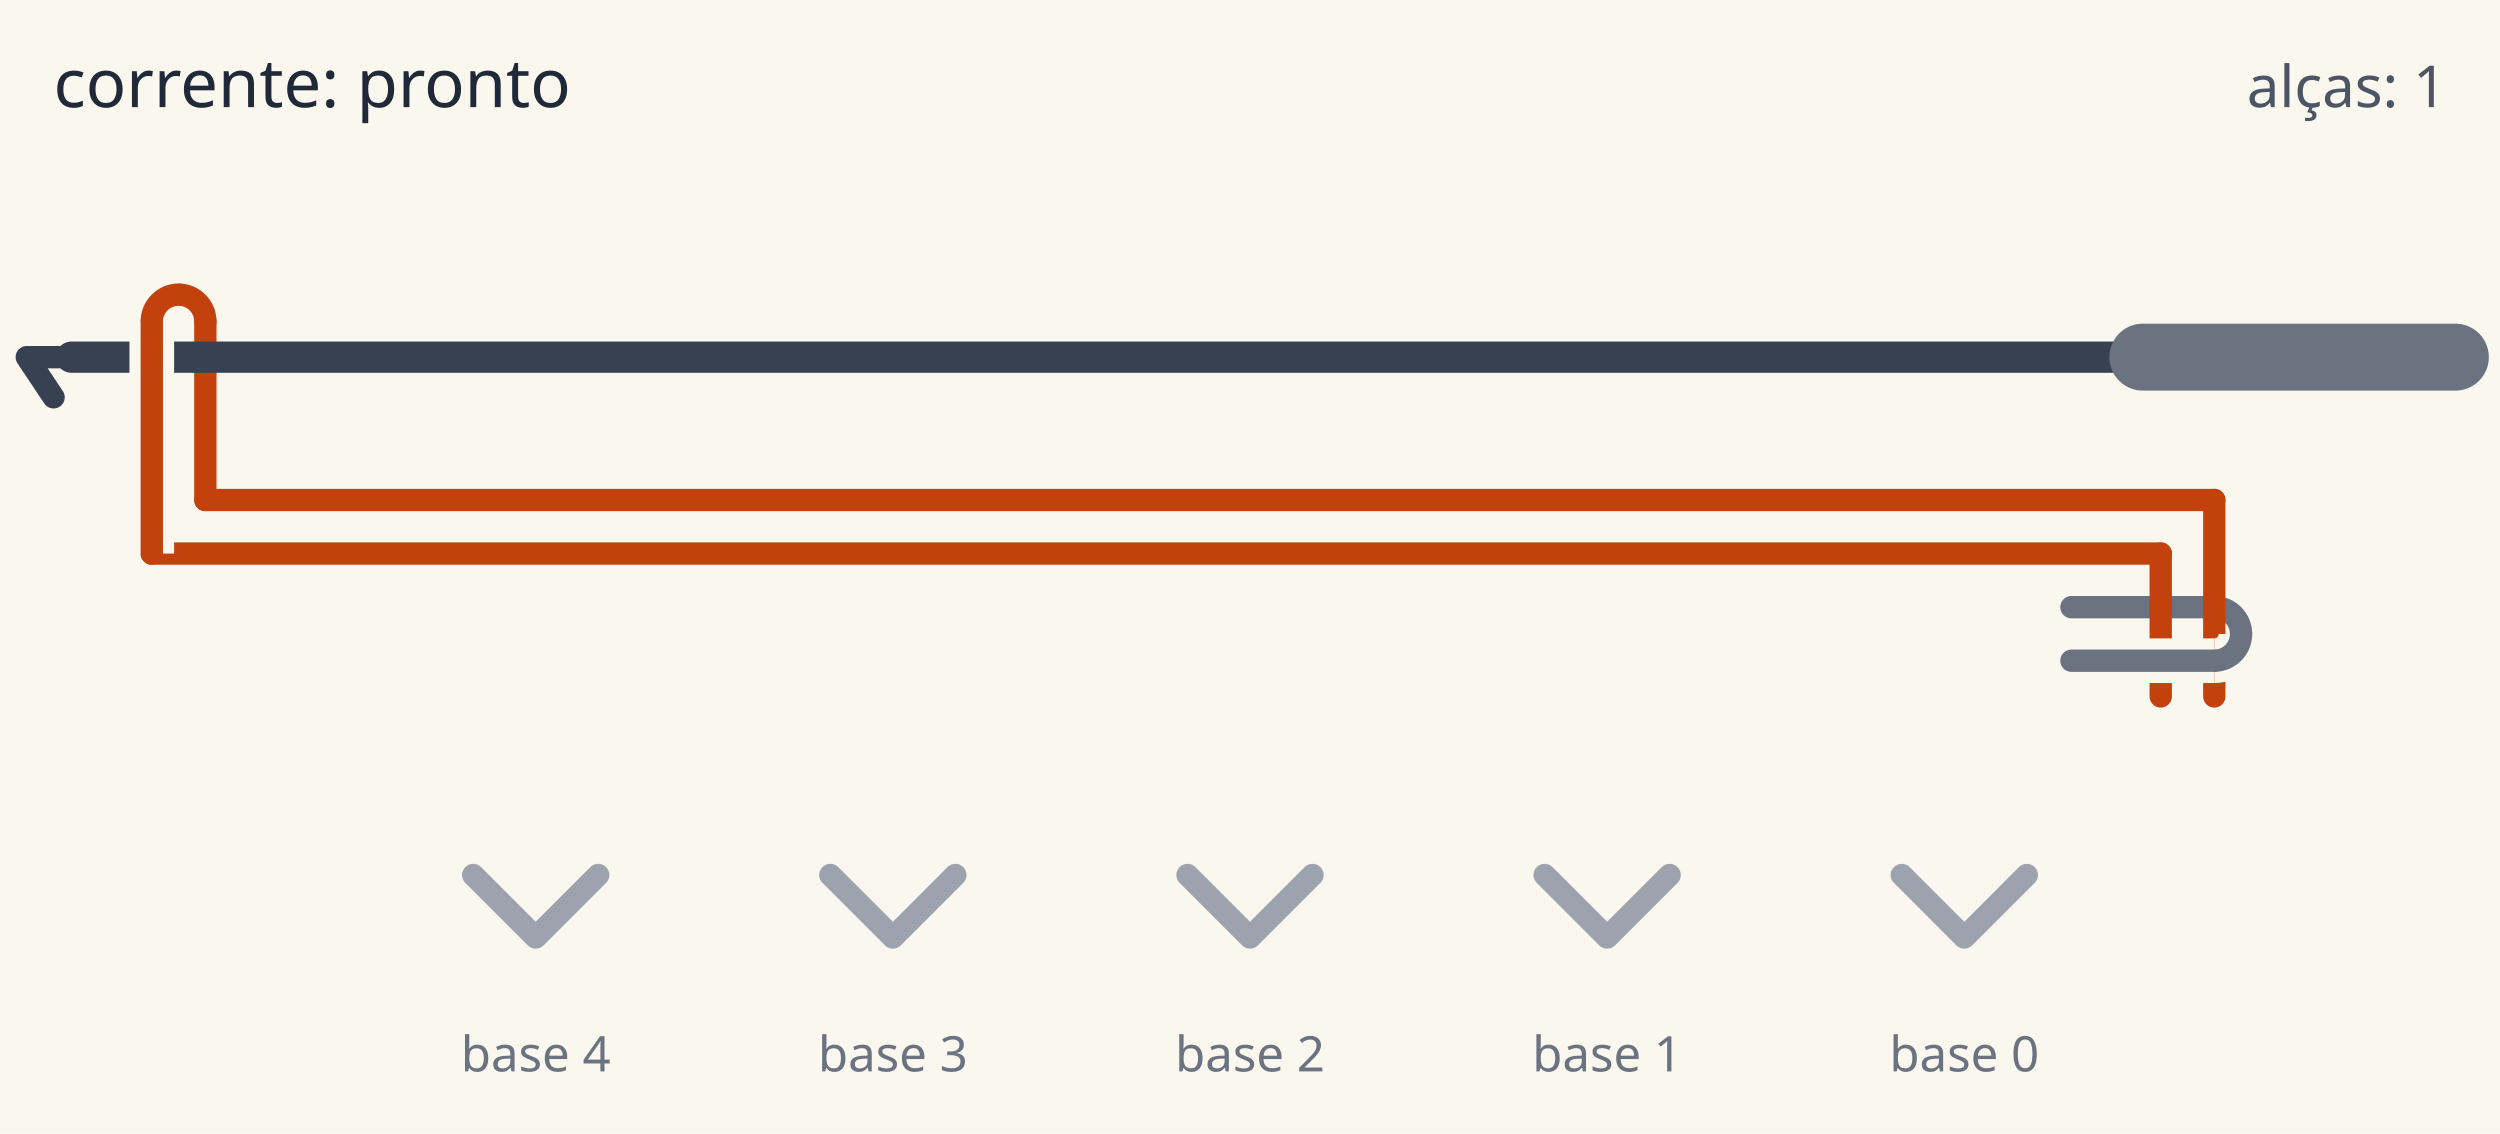
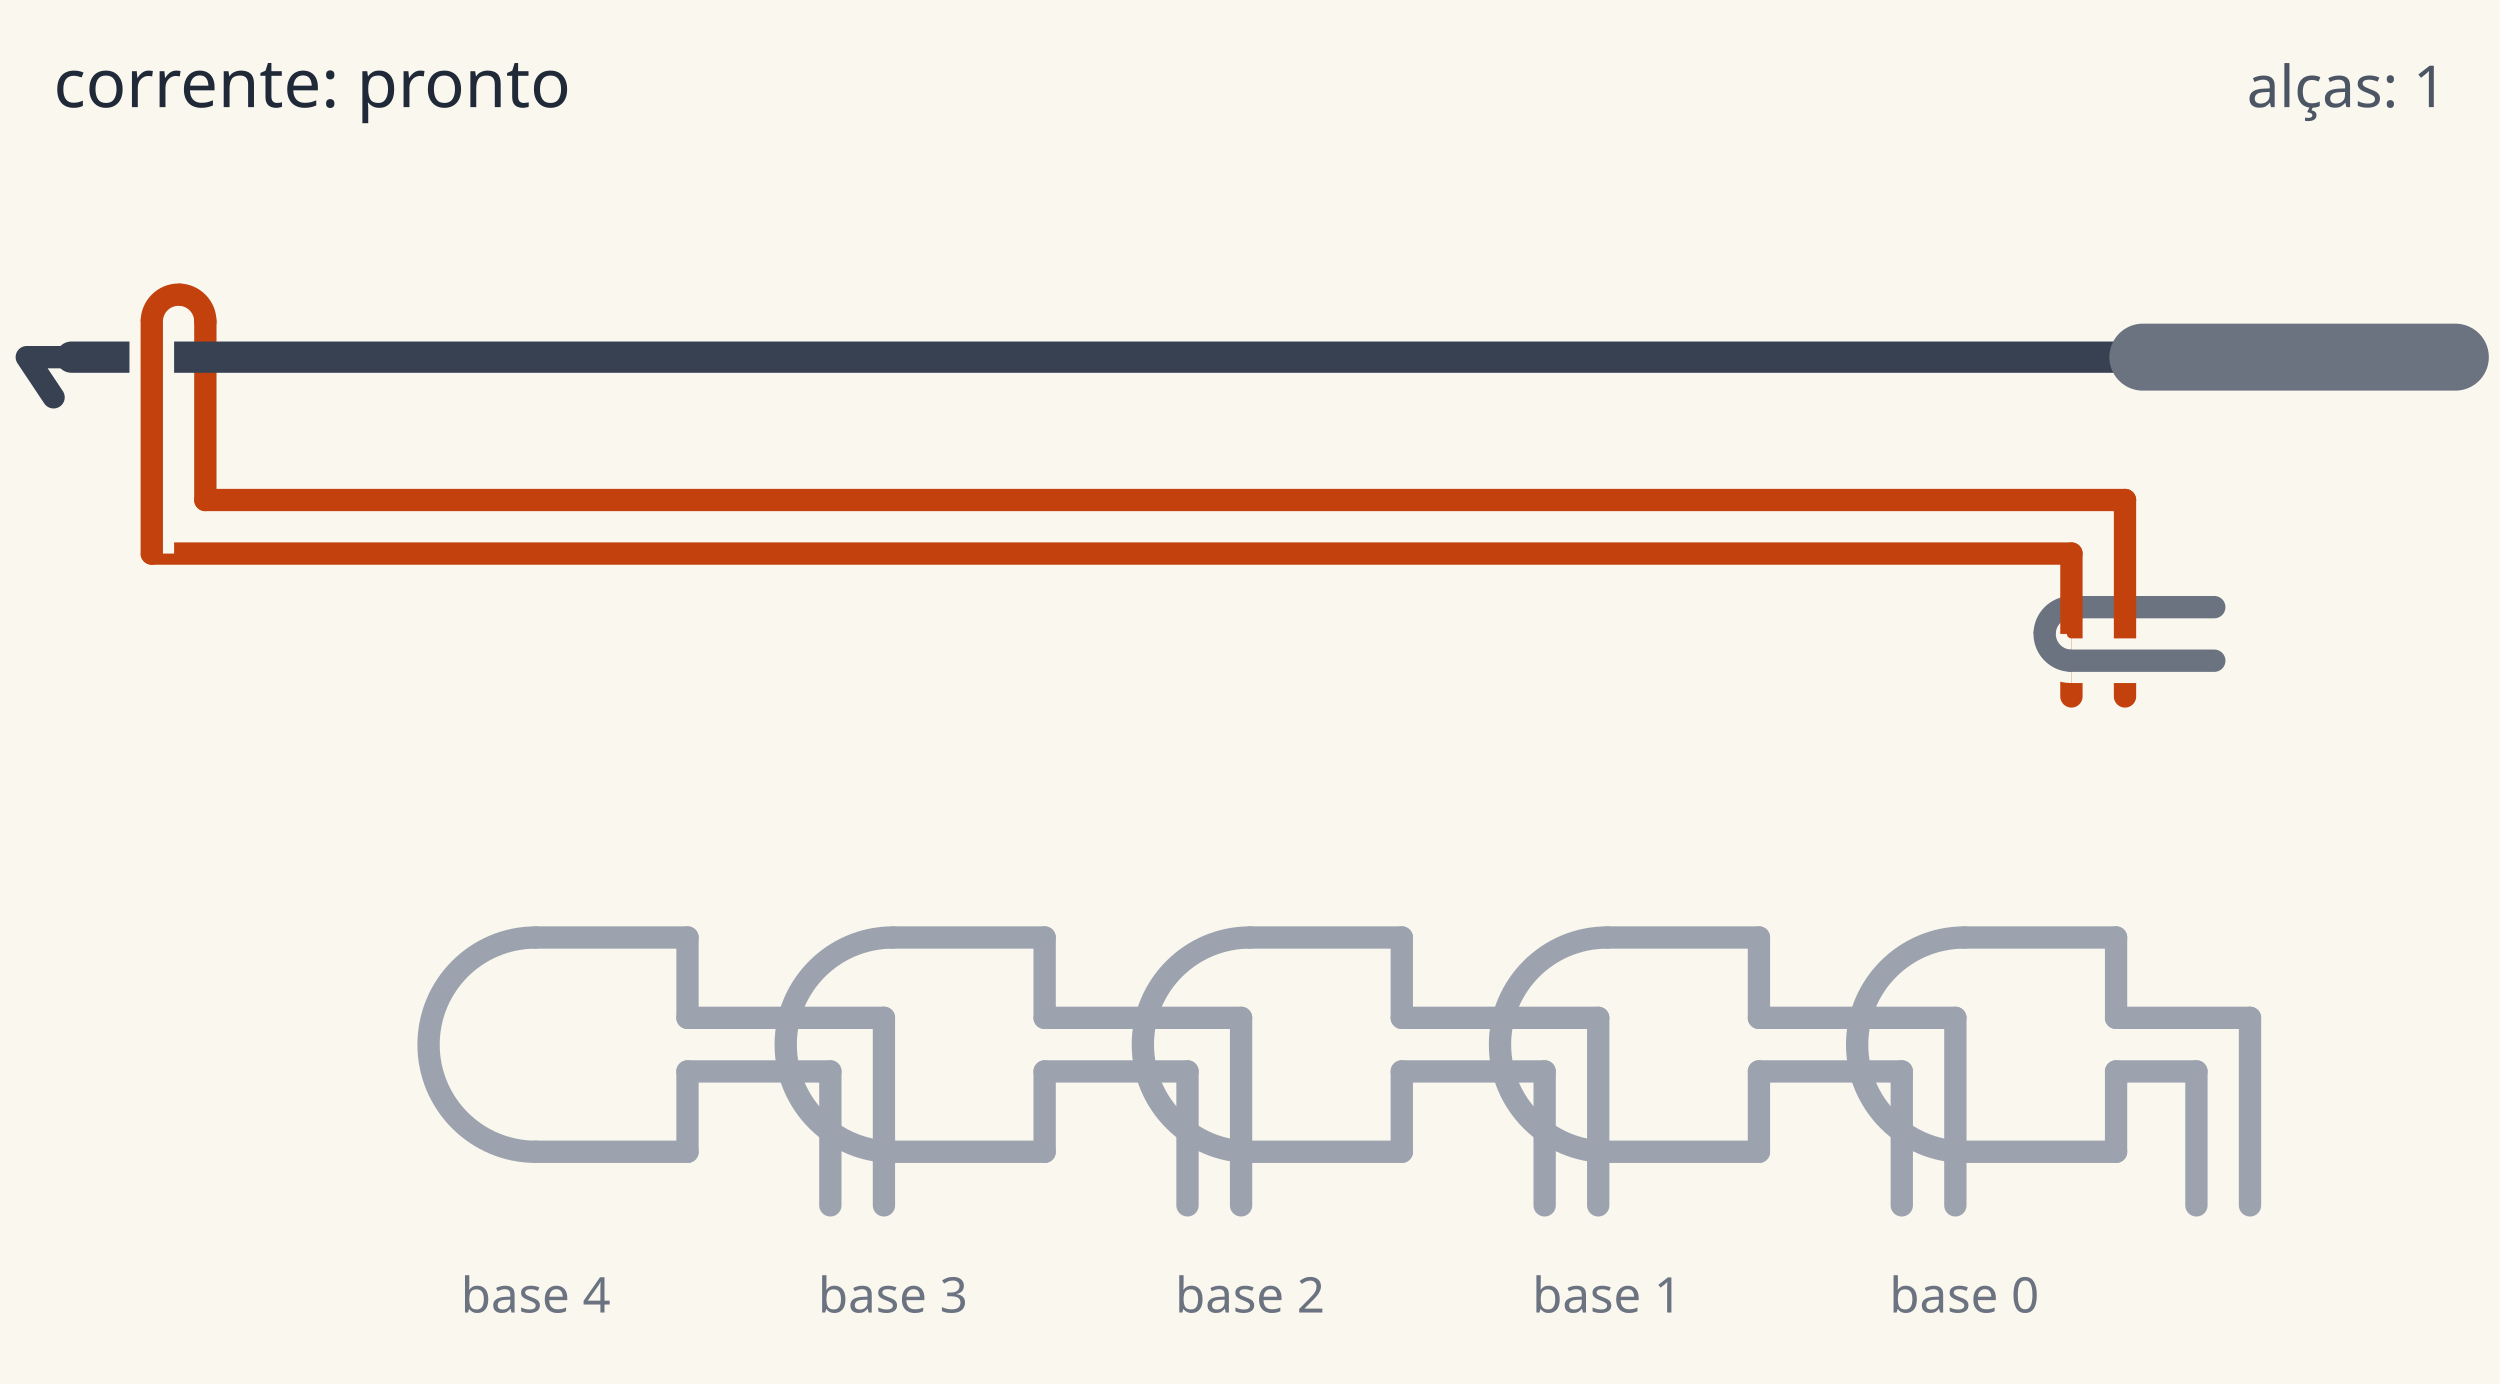
- <svg xmlns="http://www.w3.org/2000/svg" viewBox="0 0 560.0 254.0" width="560.0" height="254.0" font-family="sans-serif">
+ <svg xmlns="http://www.w3.org/2000/svg" viewBox="0 0 560.0 310.0" width="560.0" height="310.0" font-family="sans-serif">
  <rect width="100%" height="100%" fill="#faf7ef" />
  <text x="12" y="24" font-size="15" fill="#1f2937">corrente: pronto</text>
  <text x="548.0" y="24" font-size="13" text-anchor="end" fill="#4b5563">alças: 1</text>
-   <text x="440.0" y="240.0" font-size="11" text-anchor="middle" fill="#6b7280">base 0</text>
-   <text x="360.0" y="240.0" font-size="11" text-anchor="middle" fill="#6b7280">base 1</text>
-   <text x="280.0" y="240.0" font-size="11" text-anchor="middle" fill="#6b7280">base 2</text>
-   <text x="200.0" y="240.0" font-size="11" text-anchor="middle" fill="#6b7280">base 3</text>
-   <text x="120.0" y="240.0" font-size="11" text-anchor="middle" fill="#6b7280">base 4</text>
-   <path data-bend="0" data-side="back" d="M 496.0 136.0 A 6 6 0 0 1 502.0 142.0" fill="none" stroke="#6b7280" stroke-width="5" stroke-linecap="round" />
-   <line data-pair="0" data-side="back" data-seg="0" data-loop="0" data-kind="initial" data-on-hook="0" data-part="back" data-cx="496.0" data-cy="142.0" data-hx="483.0" data-hw="19.0" x1="496.0" y1="136.0" x2="464.0" y2="136.0" stroke="#6b7280" stroke-width="5" stroke-linecap="round" />
+   <text x="440.0" y="294.0" font-size="11" text-anchor="middle" fill="#6b7280">base 0</text>
+   <text x="360.0" y="294.0" font-size="11" text-anchor="middle" fill="#6b7280">base 1</text>
+   <text x="280.0" y="294.0" font-size="11" text-anchor="middle" fill="#6b7280">base 2</text>
+   <text x="200.0" y="294.0" font-size="11" text-anchor="middle" fill="#6b7280">base 3</text>
+   <text x="120.0" y="294.0" font-size="11" text-anchor="middle" fill="#6b7280">base 4</text>
+   <path data-bend="0" data-side="back" d="M 464.0 136.0 A 6 6 0 0 0 458.0 142.0" fill="none" stroke="#6b7280" stroke-width="5" stroke-linecap="round" />
+   <line data-pair="0" data-side="back" data-seg="0" data-loop="0" data-kind="initial" data-on-hook="0" data-part="back" data-cx="464.0" data-cy="142.0" data-hx="477.0" data-hw="19.0" x1="464.0" y1="136.0" x2="496.0" y2="136.0" stroke="#6b7280" stroke-width="5" stroke-linecap="round" />
  <path data-bend="1" data-side="back" d="M 46.0 72 A 6 6 0 0 0 40.0 66" fill="none" stroke="#c2410c" stroke-width="5" stroke-linecap="round" />
  <line data-pair="1" data-side="back" data-seg="0" data-strand="1" data-draw="1" data-loop="1" data-kind="yo" data-on-hook="1" data-part="back" data-cx="40.0" data-cy="80" x1="46.0" y1="72.0" x2="46.0" y2="112.0" stroke="#c2410c" stroke-width="5" stroke-linecap="round" />
  <line data-hook="1" x1="544.0" y1="80" x2="16.0" y2="80" stroke="#374151" stroke-width="7" stroke-linecap="round" />
  <line data-hook-handle="1" x1="550.0" y1="80" x2="480.0" y2="80" stroke="#6b7280" stroke-width="15" stroke-linecap="round" />
  <path data-hook-tip="1" d="M 18.0 80 L 6.0 80 L 12.0 89" fill="none" stroke="#374151" stroke-width="5" stroke-linecap="round" stroke-linejoin="round" />
-   <line data-pair="1" data-side="back" data-seg="1" data-strand="1" data-draw="1" x1="46.0" y1="112.0" x2="496.0" y2="112.0" stroke="#c2410c" stroke-width="5" stroke-linecap="round" />
-   <line data-pair="1" data-side="back" data-seg="2" data-strand="1" data-draw="1" data-through="0" x1="496.0" y1="112.0" x2="496.0" y2="156.0" stroke="#c2410c" stroke-width="5" stroke-linecap="round" />
-   <line data-pair="1" data-side="front" data-seg="1" data-strand="1" data-draw="1" x1="34.0" y1="124.0" x2="484.0" y2="124.0" stroke="#c2410c" stroke-width="5" stroke-linecap="round" />
-   <line data-pair="1" data-side="front" data-seg="2" data-strand="1" data-draw="1" data-through="0" x1="484.0" y1="124.0" x2="484.0" y2="156.0" stroke="#c2410c" stroke-width="5" stroke-linecap="round" />
-   <path data-base-top="0" data-cx="440.0" data-hw="14.0" d="M 426.0 196.0 L 440.0 210.0 L 454.0 196.0" fill="none" stroke="#9ca3af" stroke-width="5" stroke-linecap="round" stroke-linejoin="round" />
-   <path data-base-top="1" data-cx="360.0" data-hw="14.0" d="M 346.0 196.0 L 360.0 210.0 L 374.0 196.0" fill="none" stroke="#9ca3af" stroke-width="5" stroke-linecap="round" stroke-linejoin="round" />
-   <path data-base-top="2" data-cx="280.0" data-hw="14.0" d="M 266.0 196.0 L 280.0 210.0 L 294.0 196.0" fill="none" stroke="#9ca3af" stroke-width="5" stroke-linecap="round" stroke-linejoin="round" />
-   <path data-base-top="3" data-cx="200.0" data-hw="14.0" d="M 186.0 196.0 L 200.0 210.0 L 214.0 196.0" fill="none" stroke="#9ca3af" stroke-width="5" stroke-linecap="round" stroke-linejoin="round" />
-   <path data-base-top="4" data-cx="120.0" data-hw="14.0" d="M 106.0 196.0 L 120.0 210.0 L 134.0 196.0" fill="none" stroke="#9ca3af" stroke-width="5" stroke-linecap="round" stroke-linejoin="round" />
-   <path d="M 502.0 142.0 A 6 6 0 0 1 496.0 148.0" stroke="#faf7ef" stroke-width="10" stroke-linecap="butt" fill="none" />
-   <path data-bend="0" data-side="front" d="M 502.0 142.0 A 6 6 0 0 1 496.0 148.0" fill="none" stroke="#6b7280" stroke-width="5" stroke-linecap="round" />
-   <line x1="496.0" y1="148.0" x2="464.0" y2="148.0" stroke="#faf7ef" stroke-width="10" stroke-linecap="butt" fill="none" />
-   <line data-pair="0" data-side="front" data-seg="0" data-loop="0" data-kind="initial" data-on-hook="0" data-part="front" data-cx="496.0" data-cy="142.0" data-hx="483.0" data-hw="19.0" x1="496.0" y1="148.0" x2="464.0" y2="148.0" stroke="#6b7280" stroke-width="5" stroke-linecap="round" />
+   <path data-base-top="0" data-cx="440.0" data-cy="234.0" data-hx="445.0" data-hw="21.0" d="M 440.0 210.0 A 24 24 0 0 0 440.0 258.0" fill="none" stroke="#9ca3af" stroke-width="5" stroke-linecap="round" />
+   <path data-base-top="1" data-cx="360.0" data-cy="234.0" data-hx="365.0" data-hw="21.0" d="M 360.0 210.0 A 24 24 0 0 0 360.0 258.0" fill="none" stroke="#9ca3af" stroke-width="5" stroke-linecap="round" />
+   <path data-base-top="2" data-cx="280.0" data-cy="234.0" data-hx="285.0" data-hw="21.0" d="M 280.0 210.0 A 24 24 0 0 0 280.0 258.0" fill="none" stroke="#9ca3af" stroke-width="5" stroke-linecap="round" />
+   <path data-base-top="3" data-cx="200.0" data-cy="234.0" data-hx="205.0" data-hw="21.0" d="M 200.0 210.0 A 24 24 0 0 0 200.0 258.0" fill="none" stroke="#9ca3af" stroke-width="5" stroke-linecap="round" />
+   <path data-base-top="4" data-cx="120.0" data-cy="234.0" data-hx="125.0" data-hw="21.0" d="M 120.0 210.0 A 24 24 0 0 0 120.0 258.0" fill="none" stroke="#9ca3af" stroke-width="5" stroke-linecap="round" />
+   <line data-base-line="0" data-seg="0" x1="440.0" y1="210.0" x2="474.0" y2="210.0" stroke="#9ca3af" stroke-width="5" stroke-linecap="round" />
+   <line data-base-line="0" data-seg="1" x1="474.0" y1="210.0" x2="474.0" y2="228.0" stroke="#9ca3af" stroke-width="5" stroke-linecap="round" />
+   <line data-base-line="0" data-seg="2" x1="474.0" y1="228.0" x2="504.0" y2="228.0" stroke="#9ca3af" stroke-width="5" stroke-linecap="round" />
+   <line data-base-line="0" data-seg="3" x1="504.0" y1="228.0" x2="504.0" y2="270.0" stroke="#9ca3af" stroke-width="5" stroke-linecap="round" />
+   <line data-base-line="0" data-seg="4" x1="440.0" y1="258.0" x2="474.0" y2="258.0" stroke="#9ca3af" stroke-width="5" stroke-linecap="round" />
+   <line data-base-line="0" data-seg="5" x1="474.0" y1="258.0" x2="474.0" y2="240.0" stroke="#9ca3af" stroke-width="5" stroke-linecap="round" />
+   <line data-base-line="0" data-seg="6" x1="474.0" y1="240.0" x2="492.0" y2="240.0" stroke="#9ca3af" stroke-width="5" stroke-linecap="round" />
+   <line data-base-line="0" data-seg="7" x1="492.0" y1="240.0" x2="492.0" y2="270.0" stroke="#9ca3af" stroke-width="5" stroke-linecap="round" />
+   <line data-base-line="1" data-seg="0" x1="360.0" y1="210.0" x2="394.0" y2="210.0" stroke="#9ca3af" stroke-width="5" stroke-linecap="round" />
+   <line data-base-line="1" data-seg="1" x1="394.0" y1="210.0" x2="394.0" y2="228.0" stroke="#9ca3af" stroke-width="5" stroke-linecap="round" />
+   <line data-base-line="1" data-seg="2" x1="394.0" y1="228.0" x2="438.0" y2="228.0" stroke="#9ca3af" stroke-width="5" stroke-linecap="round" />
+   <line data-base-line="1" data-seg="3" x1="438.0" y1="228.0" x2="438.0" y2="270.0" stroke="#9ca3af" stroke-width="5" stroke-linecap="round" />
+   <line data-base-line="1" data-seg="4" x1="360.0" y1="258.0" x2="394.0" y2="258.0" stroke="#9ca3af" stroke-width="5" stroke-linecap="round" />
+   <line data-base-line="1" data-seg="5" x1="394.0" y1="258.0" x2="394.0" y2="240.0" stroke="#9ca3af" stroke-width="5" stroke-linecap="round" />
+   <line data-base-line="1" data-seg="6" x1="394.0" y1="240.0" x2="426.0" y2="240.0" stroke="#9ca3af" stroke-width="5" stroke-linecap="round" />
+   <line data-base-line="1" data-seg="7" x1="426.0" y1="240.0" x2="426.0" y2="270.0" stroke="#9ca3af" stroke-width="5" stroke-linecap="round" />
+   <line data-base-line="2" data-seg="0" x1="280.0" y1="210.0" x2="314.0" y2="210.0" stroke="#9ca3af" stroke-width="5" stroke-linecap="round" />
+   <line data-base-line="2" data-seg="1" x1="314.0" y1="210.0" x2="314.0" y2="228.0" stroke="#9ca3af" stroke-width="5" stroke-linecap="round" />
+   <line data-base-line="2" data-seg="2" x1="314.0" y1="228.0" x2="358.0" y2="228.0" stroke="#9ca3af" stroke-width="5" stroke-linecap="round" />
+   <line data-base-line="2" data-seg="3" x1="358.0" y1="228.0" x2="358.0" y2="270.0" stroke="#9ca3af" stroke-width="5" stroke-linecap="round" />
+   <line data-base-line="2" data-seg="4" x1="280.0" y1="258.0" x2="314.0" y2="258.0" stroke="#9ca3af" stroke-width="5" stroke-linecap="round" />
+   <line data-base-line="2" data-seg="5" x1="314.0" y1="258.0" x2="314.0" y2="240.0" stroke="#9ca3af" stroke-width="5" stroke-linecap="round" />
+   <line data-base-line="2" data-seg="6" x1="314.0" y1="240.0" x2="346.0" y2="240.0" stroke="#9ca3af" stroke-width="5" stroke-linecap="round" />
+   <line data-base-line="2" data-seg="7" x1="346.0" y1="240.0" x2="346.0" y2="270.0" stroke="#9ca3af" stroke-width="5" stroke-linecap="round" />
+   <line data-base-line="3" data-seg="0" x1="200.0" y1="210.0" x2="234.0" y2="210.0" stroke="#9ca3af" stroke-width="5" stroke-linecap="round" />
+   <line data-base-line="3" data-seg="1" x1="234.0" y1="210.0" x2="234.0" y2="228.0" stroke="#9ca3af" stroke-width="5" stroke-linecap="round" />
+   <line data-base-line="3" data-seg="2" x1="234.0" y1="228.0" x2="278.0" y2="228.0" stroke="#9ca3af" stroke-width="5" stroke-linecap="round" />
+   <line data-base-line="3" data-seg="3" x1="278.0" y1="228.0" x2="278.0" y2="270.0" stroke="#9ca3af" stroke-width="5" stroke-linecap="round" />
+   <line data-base-line="3" data-seg="4" x1="200.0" y1="258.0" x2="234.0" y2="258.0" stroke="#9ca3af" stroke-width="5" stroke-linecap="round" />
+   <line data-base-line="3" data-seg="5" x1="234.0" y1="258.0" x2="234.0" y2="240.0" stroke="#9ca3af" stroke-width="5" stroke-linecap="round" />
+   <line data-base-line="3" data-seg="6" x1="234.0" y1="240.0" x2="266.0" y2="240.0" stroke="#9ca3af" stroke-width="5" stroke-linecap="round" />
+   <line data-base-line="3" data-seg="7" x1="266.0" y1="240.0" x2="266.0" y2="270.0" stroke="#9ca3af" stroke-width="5" stroke-linecap="round" />
+   <line data-base-line="4" data-seg="0" x1="120.0" y1="210.0" x2="154.0" y2="210.0" stroke="#9ca3af" stroke-width="5" stroke-linecap="round" />
+   <line data-base-line="4" data-seg="1" x1="154.0" y1="210.0" x2="154.0" y2="228.0" stroke="#9ca3af" stroke-width="5" stroke-linecap="round" />
+   <line data-base-line="4" data-seg="2" x1="154.0" y1="228.0" x2="198.0" y2="228.0" stroke="#9ca3af" stroke-width="5" stroke-linecap="round" />
+   <line data-base-line="4" data-seg="3" x1="198.0" y1="228.0" x2="198.0" y2="270.0" stroke="#9ca3af" stroke-width="5" stroke-linecap="round" />
+   <line data-base-line="4" data-seg="4" x1="120.0" y1="258.0" x2="154.0" y2="258.0" stroke="#9ca3af" stroke-width="5" stroke-linecap="round" />
+   <line data-base-line="4" data-seg="5" x1="154.0" y1="258.0" x2="154.0" y2="240.0" stroke="#9ca3af" stroke-width="5" stroke-linecap="round" />
+   <line data-base-line="4" data-seg="6" x1="154.0" y1="240.0" x2="186.0" y2="240.0" stroke="#9ca3af" stroke-width="5" stroke-linecap="round" />
+   <line data-base-line="4" data-seg="7" x1="186.0" y1="240.0" x2="186.0" y2="270.0" stroke="#9ca3af" stroke-width="5" stroke-linecap="round" />
+   <line data-pair="1" data-side="back" data-seg="1" data-strand="1" data-draw="1" x1="46.0" y1="112.0" x2="476.0" y2="112.0" stroke="#c2410c" stroke-width="5" stroke-linecap="round" />
+   <line data-pair="1" data-side="back" data-seg="2" data-strand="1" data-draw="1" data-through="0" x1="476.0" y1="112.0" x2="476.0" y2="156.0" stroke="#c2410c" stroke-width="5" stroke-linecap="round" />
+   <line data-pair="1" data-side="front" data-seg="1" data-strand="1" data-draw="1" x1="34.0" y1="124.0" x2="464.0" y2="124.0" stroke="#c2410c" stroke-width="5" stroke-linecap="round" />
+   <line data-pair="1" data-side="front" data-seg="2" data-strand="1" data-draw="1" data-through="0" x1="464.0" y1="124.0" x2="464.0" y2="156.0" stroke="#c2410c" stroke-width="5" stroke-linecap="round" />
+   <path d="M 458.0 142.0 A 6 6 0 0 0 464.0 148.0" stroke="#faf7ef" stroke-width="10" stroke-linecap="butt" fill="none" />
+   <path data-bend="0" data-side="front" d="M 458.0 142.0 A 6 6 0 0 0 464.0 148.0" fill="none" stroke="#6b7280" stroke-width="5" stroke-linecap="round" />
+   <line x1="464.0" y1="148.0" x2="496.0" y2="148.0" stroke="#faf7ef" stroke-width="10" stroke-linecap="butt" fill="none" />
+   <line data-pair="0" data-side="front" data-seg="0" data-loop="0" data-kind="initial" data-on-hook="0" data-part="front" data-cx="464.0" data-cy="142.0" data-hx="477.0" data-hw="19.0" x1="464.0" y1="148.0" x2="496.0" y2="148.0" stroke="#6b7280" stroke-width="5" stroke-linecap="round" />
  <path d="M 40.0 66 A 6 6 0 0 0 34.0 72" stroke="#faf7ef" stroke-width="10" stroke-linecap="butt" fill="none" />
  <path data-bend="1" data-side="front" d="M 40.0 66 A 6 6 0 0 0 34.0 72" fill="none" stroke="#c2410c" stroke-width="5" stroke-linecap="round" />
  <line x1="34.0" y1="72.0" x2="34.0" y2="124.0" stroke="#faf7ef" stroke-width="10" stroke-linecap="butt" fill="none" />
  <line data-pair="1" data-side="front" data-seg="0" data-strand="1" data-draw="1" data-loop="1" data-kind="yo" data-on-hook="1" data-part="front" data-cx="40.0" data-cy="80" x1="34.0" y1="72.0" x2="34.0" y2="124.0" stroke="#c2410c" stroke-width="5" stroke-linecap="round" />
</svg>
